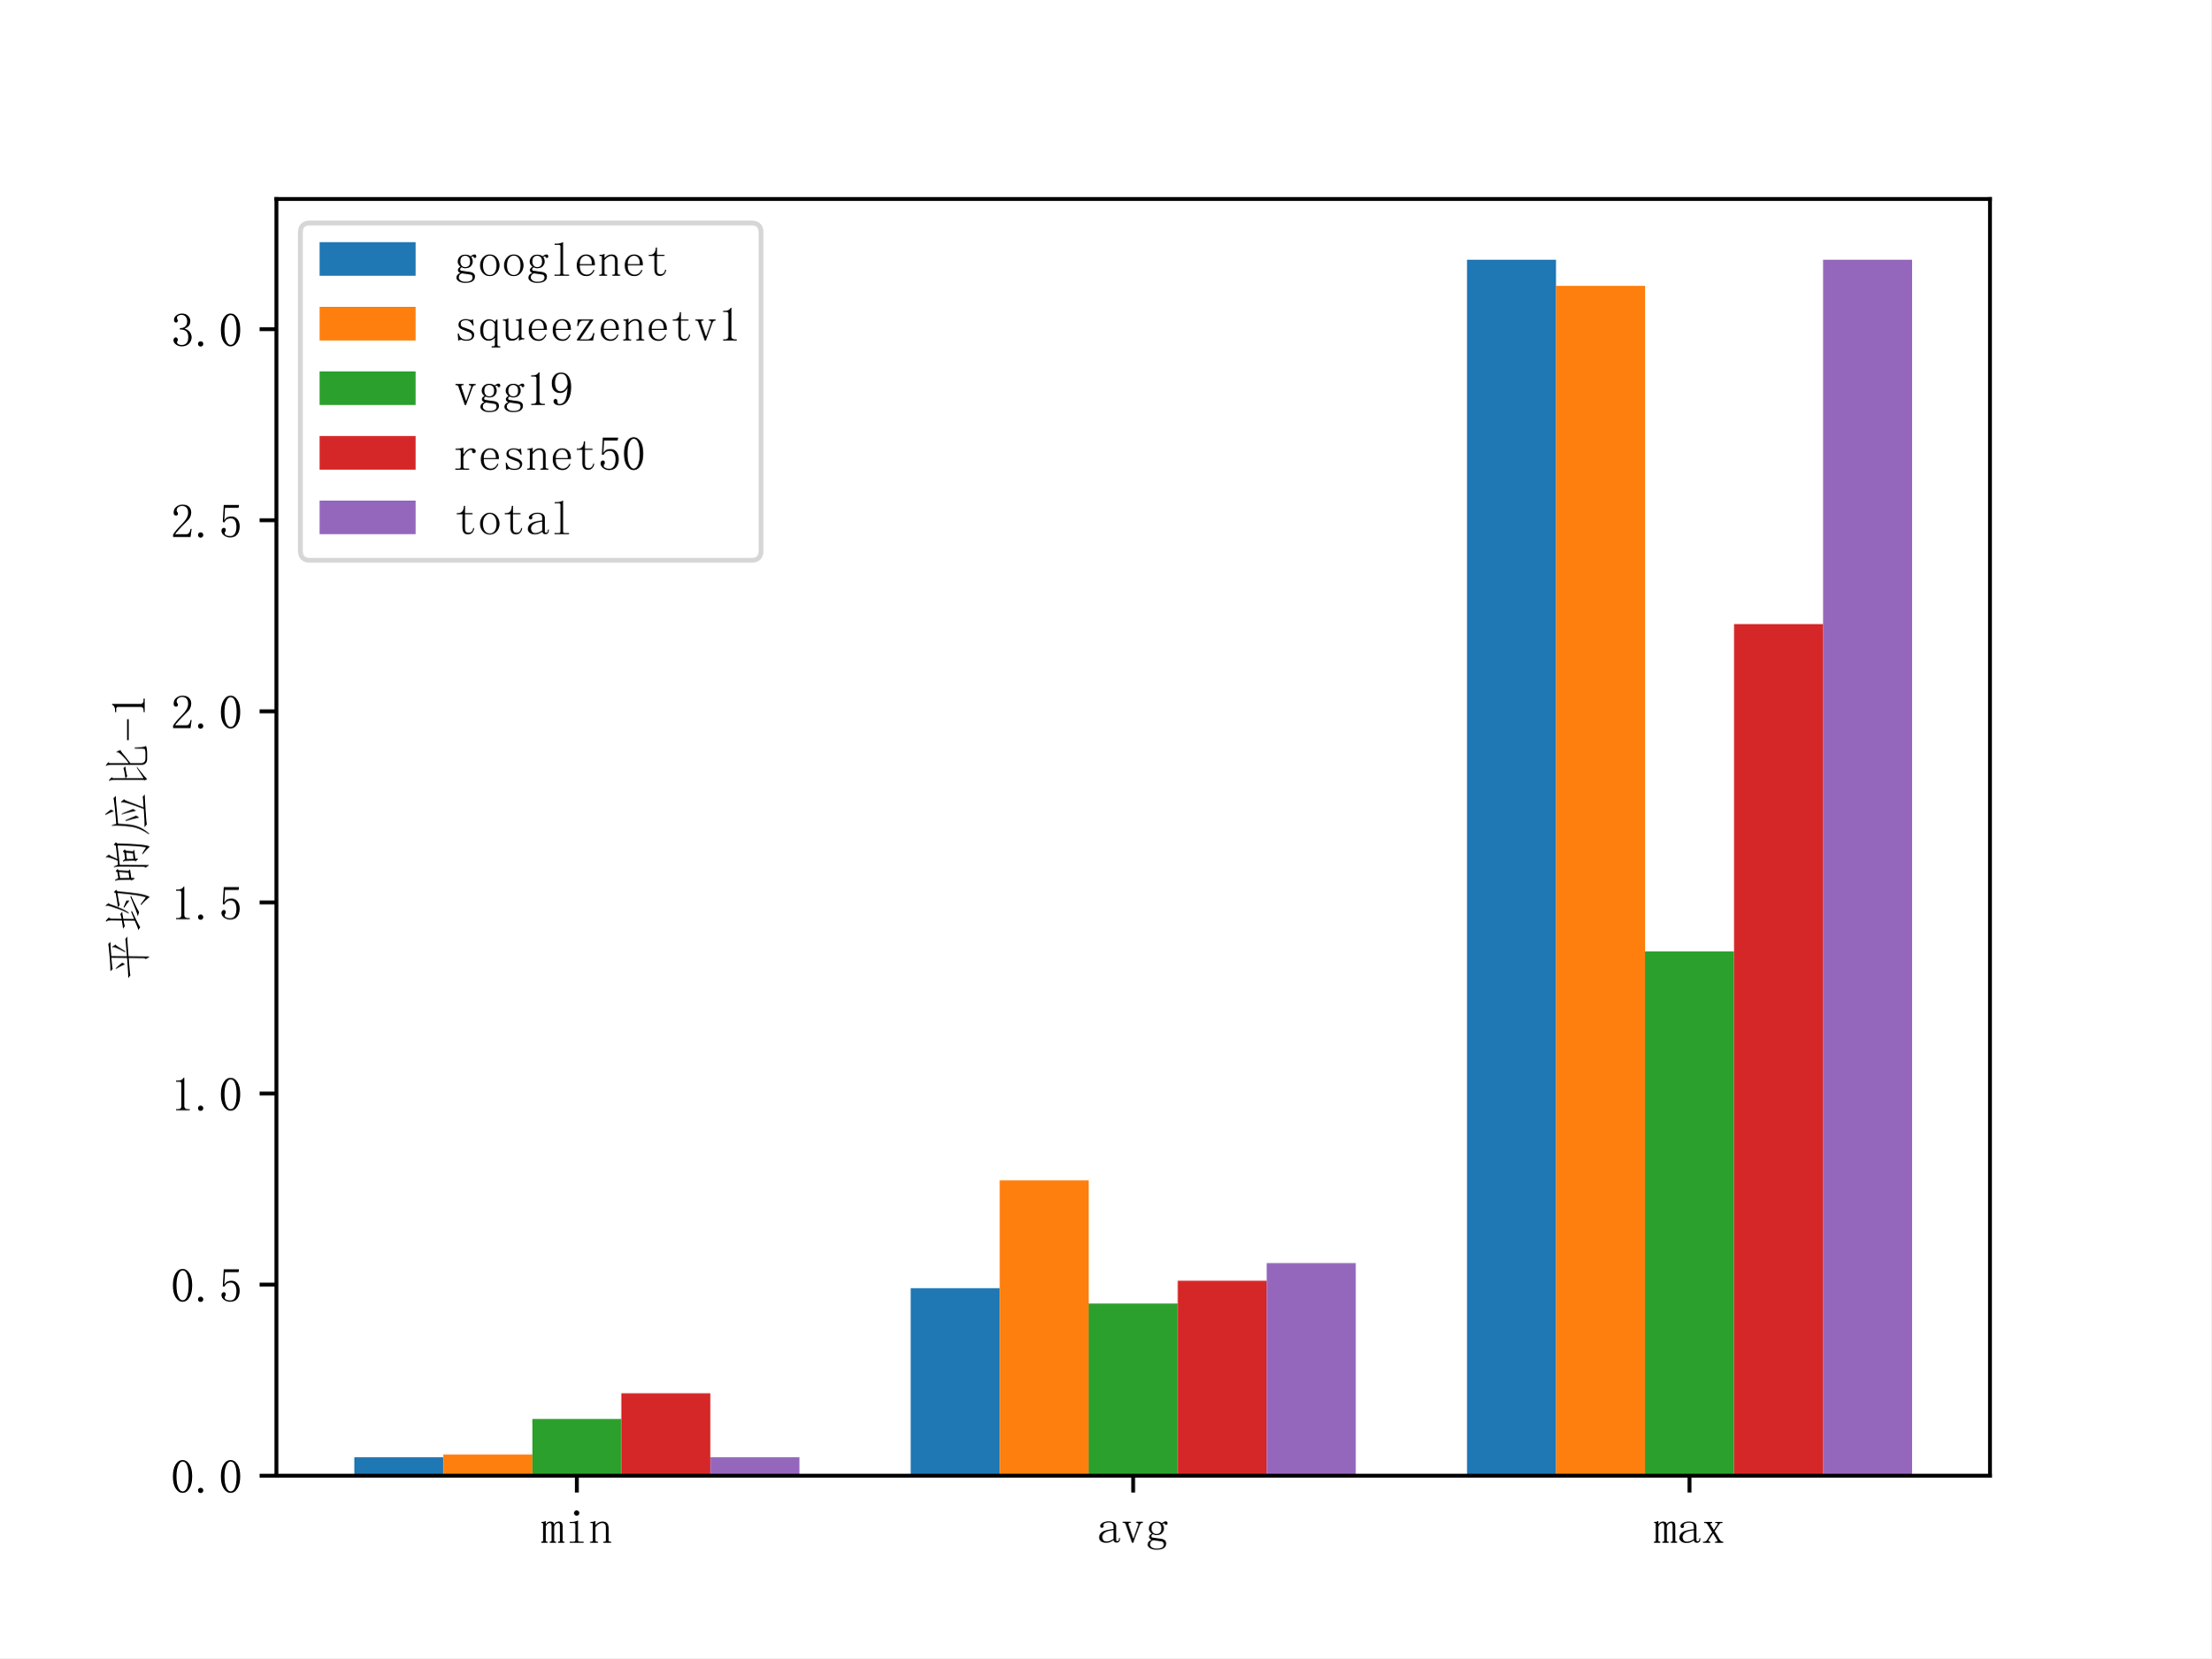
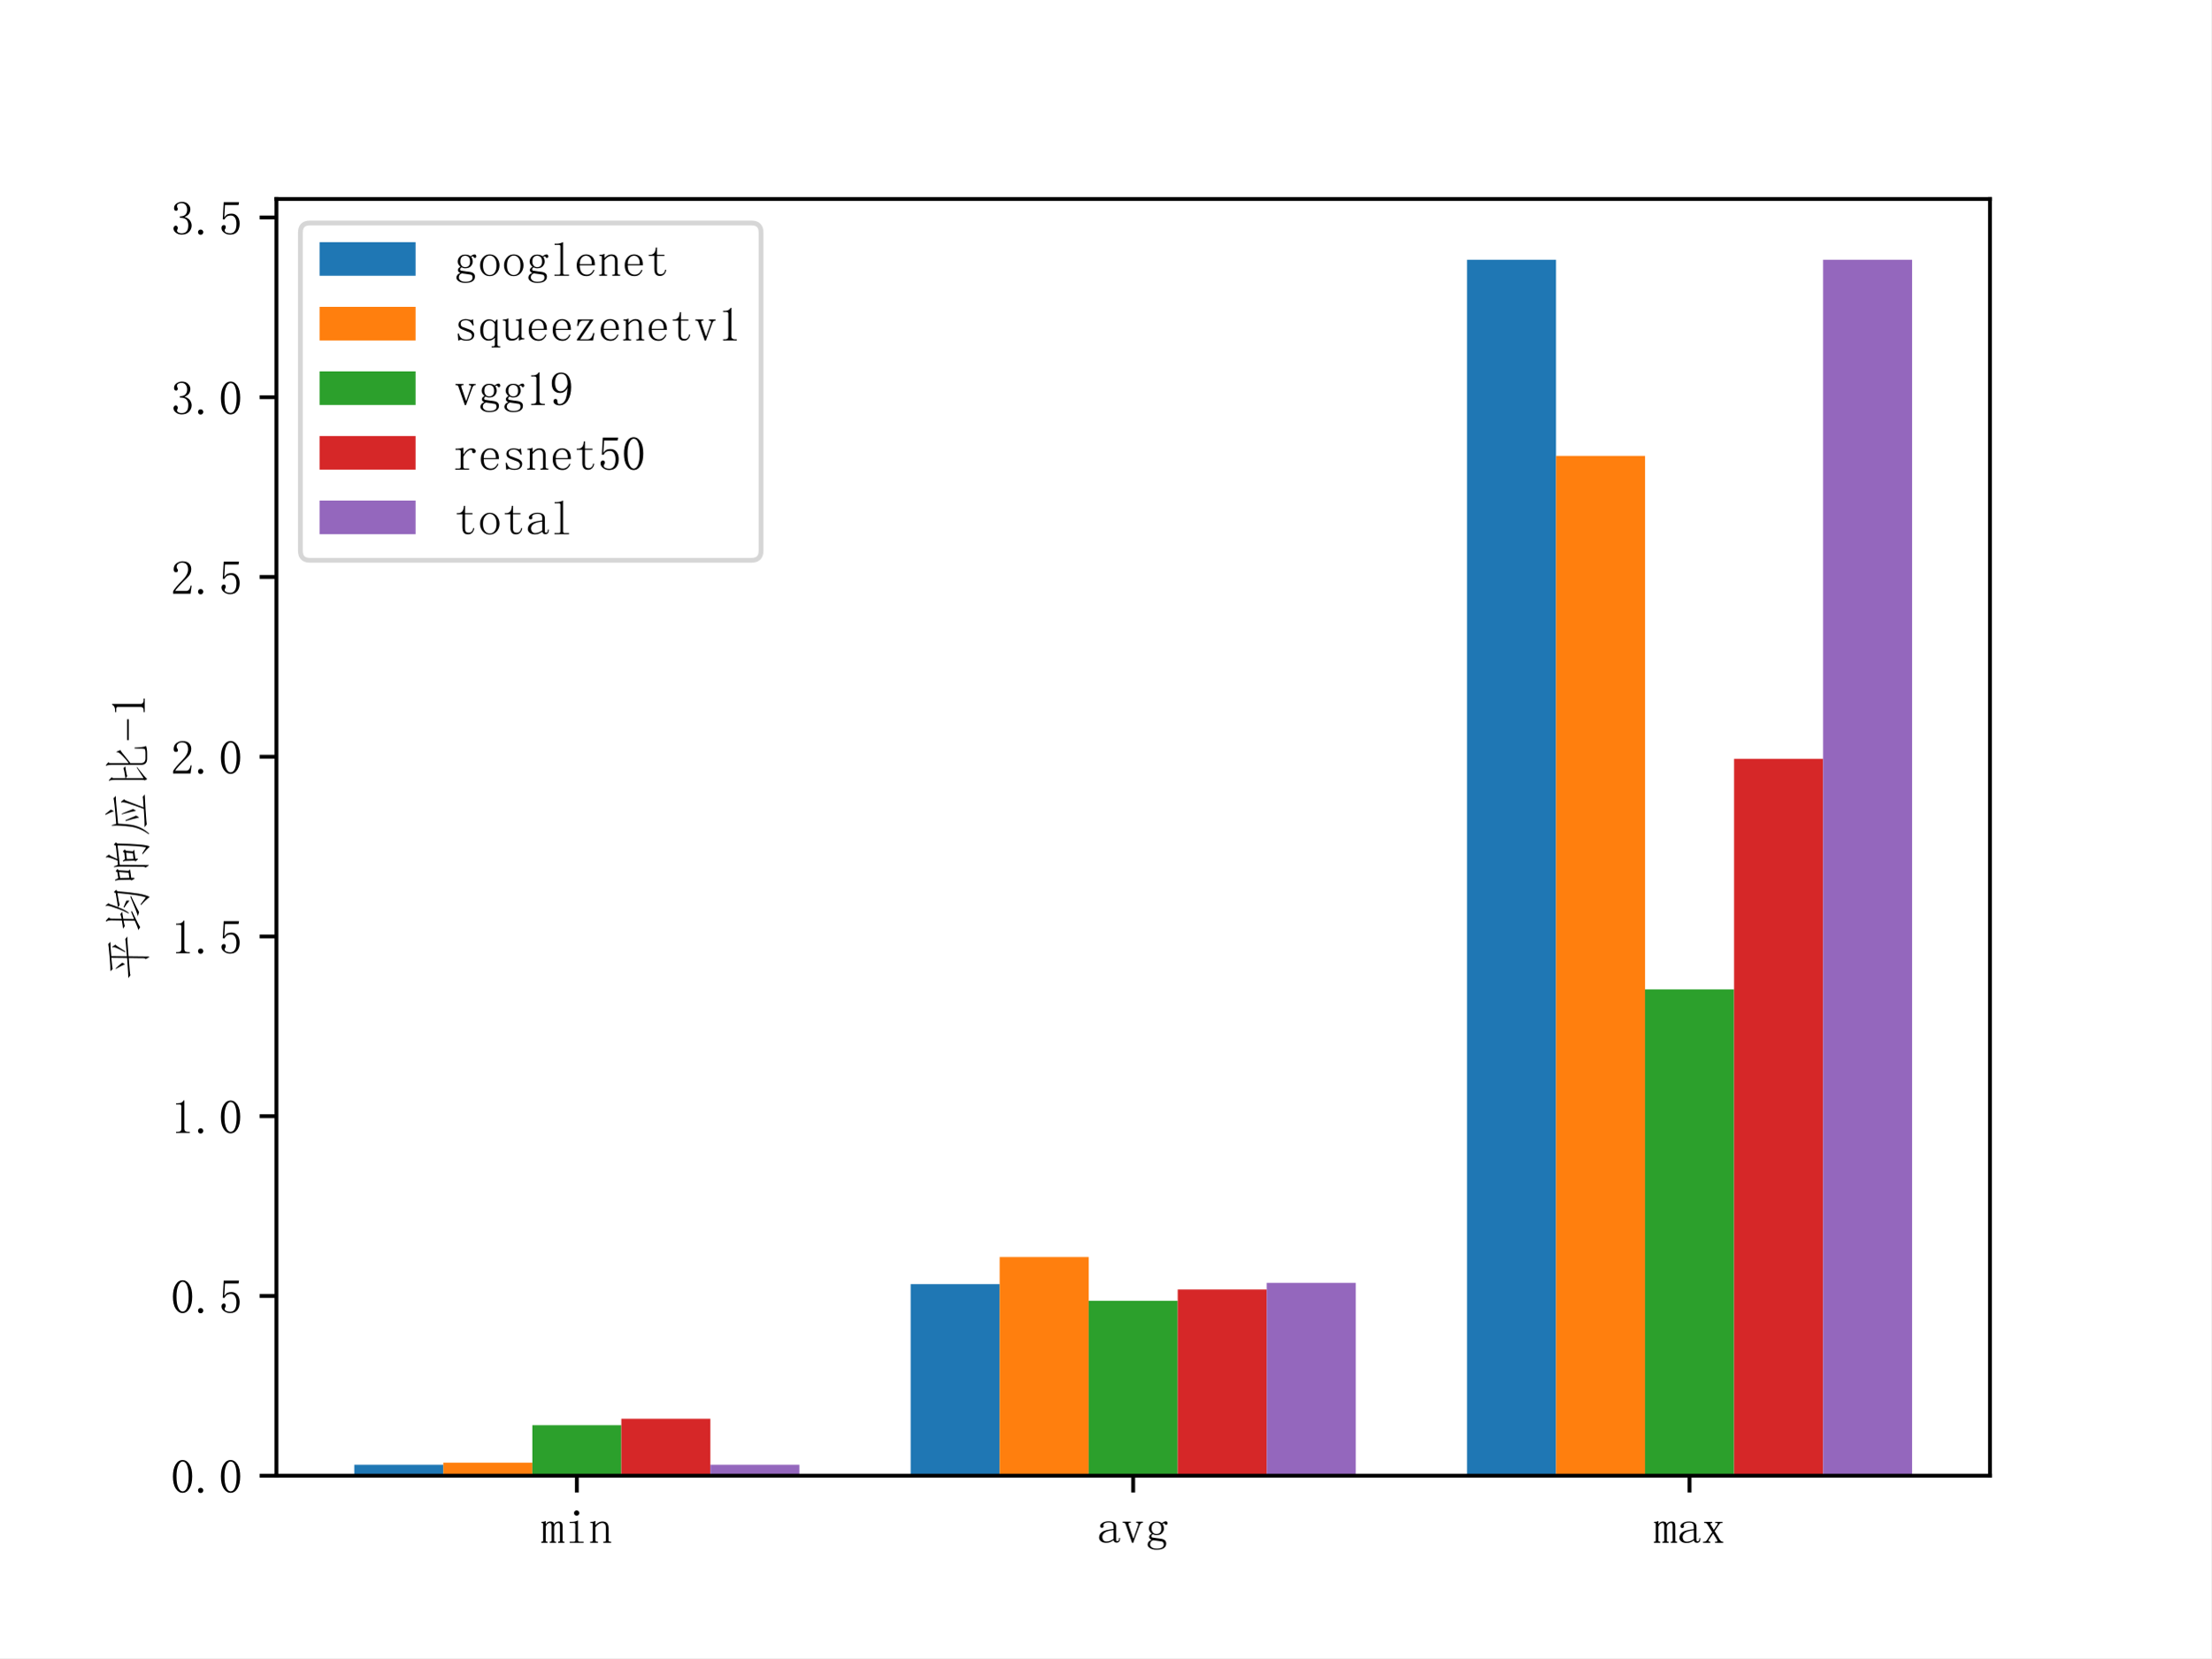
<svg xmlns="http://www.w3.org/2000/svg" xmlns:xlink="http://www.w3.org/1999/xlink" width="460.8pt" height="345.6pt" viewBox="0 0 460.8 345.6" version="1.1">
  <defs>
    <style type="text/css">*{stroke-linejoin: round; stroke-linecap: butt}</style>
  </defs>
  <g id="figure_1">
    <g id="patch_1">
      <path d="M 0 345.6  L 460.8 345.6  L 460.8 0  L 0 0  z " style="fill: #ffffff" />
    </g>
    <g id="axes_1">
      <g id="patch_2">
        <path d="M 57.6 307.584  L 414.72 307.584  L 414.72 41.472  L 57.6 41.472  z " style="fill: #ffffff" />
      </g>
      <g id="patch_3">
-         <path d="M 73.833 307.584  L 92.384 307.584  L 92.384 303.736  L 73.833 303.736  z " clip-path="url(#pfaca5372b0)" style="fill: #1f77b4" />
+         <path d="M 73.833 307.584  L 92.384 307.584  L 92.384 305.302  L 73.833 305.302  z " clip-path="url(#pe85c9eb19f)" style="fill: #1f77b4" />
      </g>
      <g id="patch_4">
-         <path d="M 189.781 307.584  L 208.332 307.584  L 208.332 268.505  L 189.781 268.505  z " clip-path="url(#pfaca5372b0)" style="fill: #1f77b4" />
+         <path d="M 189.781 307.584  L 208.332 307.584  L 208.332 267.663  L 189.781 267.663  z " clip-path="url(#pe85c9eb19f)" style="fill: #1f77b4" />
      </g>
      <g id="patch_5">
-         <path d="M 305.729 307.584  L 324.281 307.584  L 324.281 54.144  L 305.729 54.144  z " clip-path="url(#pfaca5372b0)" style="fill: #1f77b4" />
+         <path d="M 305.729 307.584  L 324.281 307.584  L 324.281 54.144  L 305.729 54.144  z " clip-path="url(#pe85c9eb19f)" style="fill: #1f77b4" />
      </g>
      <g id="patch_6">
-         <path d="M 92.384 307.584  L 110.936 307.584  L 110.936 303.158  L 92.384 303.158  z " clip-path="url(#pfaca5372b0)" style="fill: #ff7f0e" />
+         <path d="M 92.384 307.584  L 110.936 307.584  L 110.936 304.883  L 92.384 304.883  z " clip-path="url(#pe85c9eb19f)" style="fill: #ff7f0e" />
      </g>
      <g id="patch_7">
-         <path d="M 208.332 307.584  L 226.884 307.584  L 226.884 246.02  L 208.332 246.02  z " clip-path="url(#pfaca5372b0)" style="fill: #ff7f0e" />
+         <path d="M 208.332 307.584  L 226.884 307.584  L 226.884 262.006  L 208.332 262.006  z " clip-path="url(#pe85c9eb19f)" style="fill: #ff7f0e" />
      </g>
      <g id="patch_8">
-         <path d="M 324.281 307.584  L 342.832 307.584  L 342.832 59.569  L 324.281 59.569  z " clip-path="url(#pfaca5372b0)" style="fill: #ff7f0e" />
+         <path d="M 324.281 307.584  L 342.832 307.584  L 342.832 95.028  L 324.281 95.028  z " clip-path="url(#pe85c9eb19f)" style="fill: #ff7f0e" />
      </g>
      <g id="patch_9">
-         <path d="M 110.936 307.584  L 129.488 307.584  L 129.488 295.761  L 110.936 295.761  z " clip-path="url(#pfaca5372b0)" style="fill: #2ca02c" />
+         <path d="M 110.936 307.584  L 129.488 307.584  L 129.488 297.047  L 110.936 297.047  z " clip-path="url(#pe85c9eb19f)" style="fill: #2ca02c" />
      </g>
      <g id="patch_10">
-         <path d="M 226.884 307.584  L 245.436 307.584  L 245.436 271.711  L 226.884 271.711  z " clip-path="url(#pfaca5372b0)" style="fill: #2ca02c" />
+         <path d="M 226.884 307.584  L 245.436 307.584  L 245.436 271.134  L 226.884 271.134  z " clip-path="url(#pe85c9eb19f)" style="fill: #2ca02c" />
      </g>
      <g id="patch_11">
-         <path d="M 342.832 307.584  L 361.384 307.584  L 361.384 198.302  L 342.832 198.302  z " clip-path="url(#pfaca5372b0)" style="fill: #2ca02c" />
+         <path d="M 342.832 307.584  L 361.384 307.584  L 361.384 206.212  L 342.832 206.212  z " clip-path="url(#pe85c9eb19f)" style="fill: #2ca02c" />
      </g>
      <g id="patch_12">
-         <path d="M 129.488 307.584  L 148.039 307.584  L 148.039 290.402  L 129.488 290.402  z " clip-path="url(#pfaca5372b0)" style="fill: #d62728" />
+         <path d="M 129.488 307.584  L 148.039 307.584  L 148.039 295.726  L 129.488 295.726  z " clip-path="url(#pe85c9eb19f)" style="fill: #d62728" />
      </g>
      <g id="patch_13">
-         <path d="M 245.436 307.584  L 263.988 307.584  L 263.988 266.955  L 245.436 266.955  z " clip-path="url(#pfaca5372b0)" style="fill: #d62728" />
+         <path d="M 245.436 307.584  L 263.988 307.584  L 263.988 268.778  L 245.436 268.778  z " clip-path="url(#pe85c9eb19f)" style="fill: #d62728" />
      </g>
      <g id="patch_14">
-         <path d="M 361.384 307.584  L 379.936 307.584  L 379.936 130.066  L 361.384 130.066  z " clip-path="url(#pfaca5372b0)" style="fill: #d62728" />
+         <path d="M 361.384 307.584  L 379.936 307.584  L 379.936 158.176  L 361.384 158.176  z " clip-path="url(#pe85c9eb19f)" style="fill: #d62728" />
      </g>
      <g id="patch_15">
-         <path d="M 148.039 307.584  L 166.591 307.584  L 166.591 303.736  L 148.039 303.736  z " clip-path="url(#pfaca5372b0)" style="fill: #9467bd" />
+         <path d="M 148.039 307.584  L 166.591 307.584  L 166.591 305.302  L 148.039 305.302  z " clip-path="url(#pe85c9eb19f)" style="fill: #9467bd" />
      </g>
      <g id="patch_16">
-         <path d="M 263.988 307.584  L 282.539 307.584  L 282.539 263.272  L 263.988 263.272  z " clip-path="url(#pfaca5372b0)" style="fill: #9467bd" />
+         <path d="M 263.988 307.584  L 282.539 307.584  L 282.539 267.386  L 263.988 267.386  z " clip-path="url(#pe85c9eb19f)" style="fill: #9467bd" />
      </g>
      <g id="patch_17">
-         <path d="M 379.936 307.584  L 398.487 307.584  L 398.487 54.144  L 379.936 54.144  z " clip-path="url(#pfaca5372b0)" style="fill: #9467bd" />
+         <path d="M 379.936 307.584  L 398.487 307.584  L 398.487 54.144  L 379.936 54.144  z " clip-path="url(#pe85c9eb19f)" style="fill: #9467bd" />
      </g>
      <g id="matplotlib.axis_1">
        <g id="xtick_1">
          <g id="line2d_1">
            <defs>
-               <path id="m754cb60741" d="M 0 0  L 0 3.5  " style="stroke: #000000; stroke-width: 0.8" />
-             </defs>
-             <g>
-               <use xlink:href="#m754cb60741" x="120.212" y="307.584" style="stroke: #000000; stroke-width: 0.8" />
+               <path id="m2f4c1c5f43" d="M 0 0  L 0 3.5  " style="stroke: #000000; stroke-width: 0.8" />
+             </defs>
+             <g>
+               <use xlink:href="#m2f4c1c5f43" x="120.212" y="307.584" style="stroke: #000000; stroke-width: 0.8" />
            </g>
          </g>
          <g id="text_1">
            <g transform="translate(112.7119 321.5762)scale(0.1 -0.1)">
              <defs>
                <path id="FangSong-6d" d="M 150 2800  Q 275 2800 400 2825  Q 525 2850 600 2900  L 650 2900  L 650 2475  Q 775 2675 925 2762  Q 1075 2850 1250 2850  Q 1475 2850 1600 2762  Q 1725 2675 1750 2475  Q 1875 2675 2037 2762  Q 2200 2850 2375 2850  Q 2675 2850 2787 2675  Q 2900 2500 2900 2225  L 2900 325  Q 2900 225 2950 187  Q 3000 150 3100 150  L 3150 150  L 3150 0  L 2300 0  L 2300 150  L 2350 150  Q 2450 150 2500 187  Q 2550 225 2550 325  L 2550 2200  Q 2550 2475 2487 2562  Q 2425 2650 2300 2650  Q 2125 2650 1987 2525  Q 1850 2400 1775 2175  L 1775 325  Q 1775 225 1825 187  Q 1875 150 1975 150  L 2025 150  L 2025 0  L 1175 0  L 1175 150  L 1225 150  Q 1325 150 1375 187  Q 1425 225 1425 325  L 1425 2200  Q 1425 2425 1375 2537  Q 1325 2650 1175 2650  Q 1000 2650 862 2525  Q 725 2400 650 2150  L 650 325  Q 650 225 700 187  Q 750 150 850 150  L 900 150  L 900 0  L 50 0  L 50 150  L 100 150  Q 200 150 250 187  Q 300 225 300 325  L 300 2500  Q 300 2575 275 2612  Q 250 2650 175 2650  L 75 2650  L 75 2800  L 150 2800  z " transform="scale(0.015625)" />
                <path id="FangSong-69" d="M 1400 2425  Q 1400 2525 1350 2587  Q 1300 2650 1175 2650  L 650 2650  L 650 2800  L 900 2800  Q 1125 2800 1325 2837  Q 1525 2875 1700 2975  L 1750 2975  L 1750 350  Q 1750 250 1812 200  Q 1875 150 1975 150  L 2500 150  L 2500 0  L 650 0  L 650 150  L 1175 150  Q 1300 150 1350 200  Q 1400 250 1400 350  L 1400 2425  z M 1925 3975  Q 1925 3825 1825 3725  Q 1725 3625 1575 3625  Q 1425 3625 1325 3725  Q 1225 3825 1225 3975  Q 1225 4125 1325 4225  Q 1425 4325 1575 4325  Q 1725 4325 1825 4225  Q 1925 4125 1925 3975  z " transform="scale(0.015625)" />
                <path id="FangSong-6e" d="M 175 0  L 175 150  L 300 150  Q 425 150 475 200  Q 525 250 525 350  L 525 2500  Q 525 2575 500 2612  Q 475 2650 400 2650  L 200 2650  L 200 2800  L 375 2800  Q 500 2800 612 2825  Q 725 2850 825 2925  L 875 2925  L 875 2350  Q 1100 2600 1325 2725  Q 1550 2850 1800 2850  Q 2225 2850 2425 2625  Q 2625 2400 2625 1950  L 2625 350  Q 2625 250 2687 200  Q 2750 150 2850 150  L 2975 150  L 2975 0  L 1925 0  L 1925 150  L 2050 150  Q 2175 150 2225 200  Q 2275 250 2275 350  L 2275 2025  Q 2275 2325 2150 2487  Q 2025 2650 1775 2650  Q 1550 2650 1312 2500  Q 1075 2350 875 2075  L 875 350  Q 875 250 937 200  Q 1000 150 1100 150  L 1225 150  L 1225 0  L 175 0  z " transform="scale(0.015625)" />
              </defs>
              <use xlink:href="#FangSong-6d" />
              <use xlink:href="#FangSong-69" x="50" />
              <use xlink:href="#FangSong-6e" x="100" />
            </g>
          </g>
        </g>
        <g id="xtick_2">
          <g id="line2d_2">
            <g>
-               <use xlink:href="#m754cb60741" x="236.16" y="307.584" style="stroke: #000000; stroke-width: 0.8" />
+               <use xlink:href="#m2f4c1c5f43" x="236.16" y="307.584" style="stroke: #000000; stroke-width: 0.8" />
            </g>
          </g>
          <g id="text_2">
            <g transform="translate(228.66 321.5371)scale(0.1 -0.1)">
              <defs>
                <path id="FangSong-61" d="M 1200 -25  Q 750 -25 500 187  Q 250 400 250 675  Q 250 1125 637 1412  Q 1025 1700 2175 1825  L 2175 2125  Q 2175 2375 2062 2537  Q 1950 2700 1550 2700  Q 1125 2700 950 2562  Q 775 2425 825 2275  Q 875 2175 825 2075  Q 775 1975 625 1975  Q 525 1975 462 2037  Q 400 2100 400 2225  Q 400 2450 725 2650  Q 1050 2850 1525 2850  Q 2025 2850 2275 2662  Q 2525 2475 2525 2125  L 2525 475  Q 2525 275 2562 237  Q 2600 200 2700 200  Q 2825 200 2875 312  Q 2925 425 2925 625  L 3050 625  Q 3050 275 2925 137  Q 2800 0 2600 0  Q 2425 0 2325 75  Q 2225 150 2175 325  Q 1925 150 1712 62  Q 1500 -25 1200 -25  z M 675 750  Q 675 525 812 337  Q 950 150 1250 150  Q 1475 150 1700 237  Q 1925 325 2175 500  L 2175 1675  Q 1325 1575 1000 1337  Q 675 1100 675 750  z " transform="scale(0.015625)" />
                <path id="FangSong-76" d="M 1600 -25  L 1450 -25  L 600 2425  Q 575 2525 500 2587  Q 425 2650 325 2650  L 200 2650  L 200 2800  L 1275 2800  L 1275 2650  L 1175 2650  Q 1025 2650 987 2575  Q 950 2500 1000 2325  L 1600 575  L 1650 575  L 2250 2300  Q 2325 2475 2262 2562  Q 2200 2650 2050 2650  L 2000 2650  L 2000 2800  L 2900 2800  L 2900 2650  L 2850 2650  Q 2700 2650 2612 2562  Q 2525 2475 2450 2300  L 1600 -25  z " transform="scale(0.015625)" />
                <path id="FangSong-67" d="M 850 1875  Q 850 1575 1025 1362  Q 1200 1150 1500 1150  Q 1825 1150 1987 1337  Q 2150 1525 2150 1875  Q 2150 2300 1962 2487  Q 1775 2675 1500 2675  Q 1225 2675 1037 2487  Q 850 2300 850 1875  z M 2075 525  Q 2450 475 2625 312  Q 2800 150 2800 -125  Q 2800 -500 2487 -725  Q 2175 -950 1500 -950  Q 975 -950 650 -737  Q 325 -525 325 -250  Q 325 -75 450 100  Q 575 275 850 375  Q 700 450 612 537  Q 525 625 525 750  Q 525 900 625 1012  Q 725 1125 875 1200  Q 725 1325 612 1500  Q 500 1675 500 1875  Q 500 2250 762 2537  Q 1025 2825 1500 2825  Q 1700 2825 1887 2775  Q 2075 2725 2200 2600  Q 2375 2725 2512 2787  Q 2650 2850 2750 2850  Q 2875 2850 2925 2762  Q 2975 2675 2975 2600  Q 2975 2500 2937 2437  Q 2900 2375 2800 2375  Q 2725 2375 2675 2412  Q 2625 2450 2600 2525  Q 2575 2600 2487 2587  Q 2400 2575 2300 2500  Q 2400 2400 2450 2225  Q 2500 2050 2500 1875  Q 2500 1575 2262 1287  Q 2025 1000 1500 1000  Q 1350 1000 1225 1037  Q 1100 1075 1025 1125  Q 925 1075 875 1000  Q 825 925 825 875  Q 825 775 875 725  Q 925 675 1025 675  Q 1350 625 1612 587  Q 1875 550 2075 525  z M 1050 325  Q 825 225 737 87  Q 650 -50 650 -250  Q 650 -450 875 -625  Q 1100 -800 1550 -800  Q 1975 -800 2225 -662  Q 2475 -525 2475 -250  Q 2475 -75 2412 25  Q 2350 125 2225 150  Q 1975 200 1675 237  Q 1375 275 1050 325  z " transform="scale(0.015625)" />
              </defs>
              <use xlink:href="#FangSong-61" />
              <use xlink:href="#FangSong-76" x="50" />
              <use xlink:href="#FangSong-67" x="100" />
            </g>
          </g>
        </g>
        <g id="xtick_3">
          <g id="line2d_3">
            <g>
-               <use xlink:href="#m754cb60741" x="352.108" y="307.584" style="stroke: #000000; stroke-width: 0.8" />
+               <use xlink:href="#m2f4c1c5f43" x="352.108" y="307.584" style="stroke: #000000; stroke-width: 0.8" />
            </g>
          </g>
          <g id="text_3">
            <g transform="translate(344.6081 321.5762)scale(0.1 -0.1)">
              <defs>
                <path id="FangSong-78" d="M 1650 1725  L 2100 2400  Q 2175 2500 2162 2575  Q 2150 2650 1975 2650  L 1825 2650  L 1825 2800  L 2800 2800  L 2800 2650  L 2675 2650  Q 2625 2650 2550 2637  Q 2475 2625 2425 2550  L 1750 1550  L 2450 400  Q 2525 275 2637 212  Q 2750 150 2800 150  L 2900 150  L 2900 0  L 1800 0  L 1800 150  L 1950 150  Q 2100 150 2112 225  Q 2125 300 2075 400  L 1550 1250  L 950 375  Q 925 250 962 200  Q 1000 150 1100 150  L 1175 150  L 1175 0  L 200 0  L 200 150  L 350 150  Q 450 150 575 225  Q 700 300 775 450  L 1425 1425  L 775 2475  Q 750 2525 675 2587  Q 600 2650 475 2650  L 350 2650  L 350 2800  L 1425 2800  L 1425 2650  L 1350 2650  Q 1225 2650 1200 2575  Q 1175 2500 1225 2400  L 1650 1725  z " transform="scale(0.015625)" />
              </defs>
              <use xlink:href="#FangSong-6d" />
              <use xlink:href="#FangSong-61" x="50" />
              <use xlink:href="#FangSong-78" x="100" />
            </g>
          </g>
        </g>
      </g>
      <g id="matplotlib.axis_2">
        <g id="ytick_1">
          <g id="line2d_4">
            <defs>
-               <path id="m8f97f5d66f" d="M 0 0  L -3.5 0  " style="stroke: #000000; stroke-width: 0.8" />
-             </defs>
-             <g>
-               <use xlink:href="#m8f97f5d66f" x="57.6" y="307.584" style="stroke: #000000; stroke-width: 0.8" />
+               <path id="m9fa151351e" d="M 0 0  L -3.5 0  " style="stroke: #000000; stroke-width: 0.8" />
+             </defs>
+             <g>
+               <use xlink:href="#m9fa151351e" x="57.6" y="307.584" style="stroke: #000000; stroke-width: 0.8" />
            </g>
          </g>
          <g id="text_4">
            <g transform="translate(35.6 311.0801)scale(0.1 -0.1)">
              <defs>
                <path id="FangSong-30" d="M 1575 4125  Q 1225 4125 987 3587  Q 750 3050 750 2150  Q 750 1200 987 675  Q 1225 150 1575 150  Q 1950 150 2162 675  Q 2375 1200 2375 2150  Q 2375 3050 2175 3587  Q 1975 4125 1575 4125  z M 1575 -50  Q 1025 -50 650 525  Q 275 1100 275 2150  Q 275 3125 637 3725  Q 1000 4325 1575 4325  Q 2125 4325 2487 3750  Q 2850 3175 2850 2150  Q 2850 1125 2487 537  Q 2125 -50 1575 -50  z " transform="scale(0.015625)" />
                <path id="FangSong-2e" d="M 1125 275  Q 1125 125 1025 25  Q 925 -75 775 -75  Q 625 -75 525 25  Q 425 125 425 275  Q 425 425 525 525  Q 625 625 775 625  Q 925 625 1025 525  Q 1125 425 1125 275  z " transform="scale(0.015625)" />
              </defs>
              <use xlink:href="#FangSong-30" />
              <use xlink:href="#FangSong-2e" x="50" />
              <use xlink:href="#FangSong-30" x="100" />
            </g>
          </g>
        </g>
        <g id="ytick_2">
          <g id="line2d_5">
            <g>
-               <use xlink:href="#m8f97f5d66f" x="57.6" y="267.755" style="stroke: #000000; stroke-width: 0.8" />
+               <use xlink:href="#m9fa151351e" x="57.6" y="270.118" style="stroke: #000000; stroke-width: 0.8" />
            </g>
          </g>
          <g id="text_5">
-             <g transform="translate(35.6 271.2508)scale(0.1 -0.1)">
+             <g transform="translate(35.6 273.6143)scale(0.1 -0.1)">
              <defs>
                <path id="FangSong-35" d="M 1700 2750  Q 2175 2750 2475 2387  Q 2775 2025 2775 1425  Q 2775 750 2462 350  Q 2150 -50 1500 -50  Q 1050 -50 700 212  Q 350 475 350 850  Q 350 1000 437 1112  Q 525 1225 675 1225  Q 825 1225 875 1125  Q 925 1025 925 950  Q 925 800 850 712  Q 775 625 775 525  Q 775 325 1012 225  Q 1250 125 1525 125  Q 1925 125 2137 450  Q 2350 775 2350 1375  Q 2350 1875 2162 2187  Q 1975 2500 1600 2500  Q 1325 2500 1125 2400  Q 925 2300 750 1975  L 525 2000  L 650 4275  L 2700 4275  L 2625 3900  L 825 3900  L 725 2250  Q 975 2600 1212 2675  Q 1450 2750 1700 2750  z " transform="scale(0.015625)" />
              </defs>
              <use xlink:href="#FangSong-30" />
              <use xlink:href="#FangSong-2e" x="50" />
              <use xlink:href="#FangSong-35" x="100" />
            </g>
          </g>
        </g>
        <g id="ytick_3">
          <g id="line2d_6">
            <g>
-               <use xlink:href="#m8f97f5d66f" x="57.6" y="227.925" style="stroke: #000000; stroke-width: 0.8" />
+               <use xlink:href="#m9fa151351e" x="57.6" y="232.652" style="stroke: #000000; stroke-width: 0.8" />
            </g>
          </g>
          <g id="text_6">
-             <g transform="translate(35.6 231.4215)scale(0.1 -0.1)">
+             <g transform="translate(35.6 236.1484)scale(0.1 -0.1)">
              <defs>
                <path id="FangSong-31" d="M 1800 4350  L 1800 550  Q 1800 350 1925 250  Q 2050 150 2275 150  L 2525 150  L 2525 0  L 700 0  L 700 150  L 925 150  Q 1175 150 1287 250  Q 1400 350 1400 550  L 1400 3575  Q 1400 3675 1337 3737  Q 1275 3800 1150 3800  L 700 3800  L 700 3950  L 925 3950  Q 1225 3950 1412 4050  Q 1600 4150 1700 4350  L 1800 4350  z " transform="scale(0.015625)" />
              </defs>
              <use xlink:href="#FangSong-31" />
              <use xlink:href="#FangSong-2e" x="50" />
              <use xlink:href="#FangSong-30" x="100" />
            </g>
          </g>
        </g>
        <g id="ytick_4">
          <g id="line2d_7">
            <g>
-               <use xlink:href="#m8f97f5d66f" x="57.6" y="188.096" style="stroke: #000000; stroke-width: 0.8" />
+               <use xlink:href="#m9fa151351e" x="57.6" y="195.187" style="stroke: #000000; stroke-width: 0.8" />
            </g>
          </g>
          <g id="text_7">
-             <g transform="translate(35.6 191.5922)scale(0.1 -0.1)">
+             <g transform="translate(35.6 198.6826)scale(0.1 -0.1)">
              <use xlink:href="#FangSong-31" />
              <use xlink:href="#FangSong-2e" x="50" />
              <use xlink:href="#FangSong-35" x="100" />
            </g>
          </g>
        </g>
        <g id="ytick_5">
          <g id="line2d_8">
            <g>
-               <use xlink:href="#m8f97f5d66f" x="57.6" y="148.267" style="stroke: #000000; stroke-width: 0.8" />
+               <use xlink:href="#m9fa151351e" x="57.6" y="157.721" style="stroke: #000000; stroke-width: 0.8" />
            </g>
          </g>
          <g id="text_8">
-             <g transform="translate(35.6 151.7629)scale(0.1 -0.1)">
+             <g transform="translate(35.6 161.2168)scale(0.1 -0.1)">
              <defs>
                <path id="FangSong-32" d="M 2300 3225  Q 2300 3675 2100 3912  Q 1900 4150 1500 4150  Q 1200 4150 987 3987  Q 775 3825 775 3575  Q 775 3425 862 3325  Q 950 3225 950 3125  Q 950 3000 887 2937  Q 825 2875 700 2875  Q 550 2875 462 2962  Q 375 3050 375 3250  Q 375 3775 750 4050  Q 1125 4325 1550 4325  Q 2150 4325 2437 4025  Q 2725 3725 2725 3275  Q 2725 2975 2587 2675  Q 2450 2375 2150 2100  Q 1425 1400 1037 962  Q 650 525 575 375  L 2050 375  Q 2275 375 2425 550  Q 2575 725 2625 1075  L 2775 1075  L 2625 0  L 300 0  L 300 325  Q 425 550 712 900  Q 1000 1250 1475 1725  Q 1900 2150 2100 2525  Q 2300 2900 2300 3225  z " transform="scale(0.015625)" />
              </defs>
              <use xlink:href="#FangSong-32" />
              <use xlink:href="#FangSong-2e" x="50" />
              <use xlink:href="#FangSong-30" x="100" />
            </g>
          </g>
        </g>
        <g id="ytick_6">
          <g id="line2d_9">
            <g>
-               <use xlink:href="#m8f97f5d66f" x="57.6" y="108.437" style="stroke: #000000; stroke-width: 0.8" />
+               <use xlink:href="#m9fa151351e" x="57.6" y="120.255" style="stroke: #000000; stroke-width: 0.8" />
            </g>
          </g>
          <g id="text_9">
-             <g transform="translate(35.6 111.9336)scale(0.1 -0.1)">
+             <g transform="translate(35.6 123.7509)scale(0.1 -0.1)">
              <use xlink:href="#FangSong-32" />
              <use xlink:href="#FangSong-2e" x="50" />
              <use xlink:href="#FangSong-35" x="100" />
            </g>
          </g>
        </g>
        <g id="ytick_7">
          <g id="line2d_10">
            <g>
-               <use xlink:href="#m8f97f5d66f" x="57.6" y="68.608" style="stroke: #000000; stroke-width: 0.8" />
+               <use xlink:href="#m9fa151351e" x="57.6" y="82.789" style="stroke: #000000; stroke-width: 0.8" />
            </g>
          </g>
          <g id="text_10">
-             <g transform="translate(35.6 72.10428)scale(0.1 -0.1)">
+             <g transform="translate(35.6 86.28511)scale(0.1 -0.1)">
              <defs>
                <path id="FangSong-33" d="M 2775 1150  Q 2775 675 2425 312  Q 2075 -50 1450 -50  Q 1000 -50 675 200  Q 350 450 350 775  Q 350 925 450 1037  Q 550 1150 650 1150  Q 800 1150 862 1037  Q 925 925 925 850  Q 925 725 875 637  Q 825 550 825 475  Q 825 325 1012 225  Q 1200 125 1425 125  Q 1875 125 2100 387  Q 2325 650 2325 1200  Q 2325 1650 2087 1925  Q 1850 2200 1200 2200  L 1200 2375  Q 1700 2375 1937 2612  Q 2175 2850 2175 3275  Q 2175 3625 1987 3887  Q 1800 4150 1400 4150  Q 1225 4150 1025 4062  Q 825 3975 825 3775  Q 825 3575 875 3525  Q 925 3475 925 3400  Q 925 3275 875 3200  Q 825 3125 700 3125  Q 600 3125 512 3200  Q 425 3275 425 3475  Q 425 3850 750 4087  Q 1075 4325 1500 4325  Q 2000 4325 2300 4012  Q 2600 3700 2600 3350  Q 2600 2975 2412 2712  Q 2225 2450 1825 2325  Q 2375 2125 2575 1800  Q 2775 1475 2775 1150  z " transform="scale(0.015625)" />
              </defs>
              <use xlink:href="#FangSong-33" />
              <use xlink:href="#FangSong-2e" x="50" />
              <use xlink:href="#FangSong-30" x="100" />
            </g>
          </g>
        </g>
-         <g id="text_11">
+         <g id="ytick_8">
+           <g id="line2d_11">
+             <g>
+               <use xlink:href="#m9fa151351e" x="57.6" y="45.323" style="stroke: #000000; stroke-width: 0.8" />
+             </g>
+           </g>
+           <g id="text_11">
+             <g transform="translate(35.6 48.81928)scale(0.1 -0.1)">
+               <use xlink:href="#FangSong-33" />
+               <use xlink:href="#FangSong-2e" x="50" />
+               <use xlink:href="#FangSong-35" x="100" />
+             </g>
+           </g>
+         </g>
+         <g id="text_12">
          <g transform="translate(30.15469 204.528)rotate(-90)scale(0.1 -0.1)">
            <defs>
              <path id="FangSong-5e73" d="M 3125 4450  Q 1775 4325 1625 4275  L 1350 4575  Q 1825 4550 3375 4687  Q 4925 4825 4950 4875  L 5250 4575  Q 4650 4575 3350 4450  L 3325 2375  Q 5600 2550 5625 2600  L 5975 2300  Q 5550 2350 3325 2150  L 3300 -100  Q 3325 -675 3225 -625  L 2950 -125  Q 3100 -100 3075 400  L 3100 2125  Q 850 1975 800 1900  L 425 2200  Q 825 2175 3100 2350  L 3125 4450  z M 4900 3900  Q 4850 3950 4587 3525  Q 4325 3100 3975 2575  L 3875 2625  Q 4200 3225 4412 3687  Q 4625 4150 4500 4300  L 4575 4350  L 4900 3900  z M 2475 3000  Q 2425 2875 2275 2625  Q 1975 3275 1650 3850  L 1700 3900  Q 2100 3475 2475 3000  z " transform="scale(0.015625)" />
              <path id="FangSong-5747" d="M 4800 -150  Q 4950 300 5075 1075  Q 5200 1850 5375 3650  Q 3950 3425 3800 3325  L 3475 3550  Q 3225 2800 2725 2100  L 2650 2175  Q 3025 2875 3200 3375  Q 3375 3875 3562 4437  Q 3750 5000 3625 5175  L 3700 5225  L 4025 4800  Q 3950 4850 3850 4550  Q 3750 4225 3700 4100  Q 3650 3975 3500 3575  Q 3950 3625 5375 3875  L 5475 4125  L 5800 3825  L 5600 3625  Q 5450 1750 5287 812  Q 5125 -125 4850 -675  Q 4500 -175 3775 475  L 3825 575  L 4800 -150  z M 1925 3075  Q 2475 3200 2550 3250  L 2875 3000  Q 2525 2975 1925 2850  L 1900 1425  L 2900 1825  L 2950 1700  Q 925 725 825 600  L 425 850  Q 725 900 1675 1325  L 1700 2825  Q 1050 2700 950 2650  L 625 2900  Q 875 2900 1700 3050  L 1725 4300  Q 1750 4875 1575 5125  L 1650 5200  L 2125 4775  Q 1925 4700 1950 4225  L 1925 3075  z M 2275 925  Q 2650 975 4900 1925  L 4975 1825  Q 2950 850 2825 750  L 2275 925  z M 3475 2825  Q 4075 2575 4350 2450  Q 4375 2200 4350 2025  Q 4000 2350 3425 2725  L 3475 2825  z " transform="scale(0.015625)" />
              <path id="FangSong-54cd" d="M 2700 -200  Q 2725 -650 2625 -525  L 2375 -125  Q 2500 50 2475 350  L 2500 3200  Q 2500 3625 2425 4100  L 2500 4125  L 2725 3575  L 3300 3625  Q 3550 4225 3675 4637  Q 3800 5050 3700 5150  L 3775 5200  L 4125 4750  Q 4050 4800 3900 4512  Q 3750 4225 3500 3650  L 5275 3850  L 5425 4125  L 5725 3850  L 5575 3650  Q 5500 -175 5175 -675  Q 4800 -275 4175 250  L 4225 350  L 5050 -175  Q 5275 525 5325 3625  L 2725 3325  L 2700 -200  z M 725 3250  Q 725 3575 625 3925  L 725 3975  L 950 3525  L 1750 3650  L 1875 3875  L 2175 3650  L 2000 3450  L 1925 2175  L 2125 1950  L 1000 1800  Q 1025 1275 900 1350  L 650 1750  Q 775 1850 750 2150  L 725 3250  z M 3550 1250  Q 3575 950 3500 875  L 3225 1200  Q 3300 1350 3300 1525  L 3275 2325  Q 3275 2700 3200 2875  L 3275 2925  L 3500 2625  L 4350 2725  L 4500 2925  L 4775 2675  L 4600 2475  L 4525 1575  L 4750 1400  L 3550 1250  z M 975 3275  L 1000 2050  L 1675 2150  L 1775 3425  L 975 3275  z M 4350 2475  L 3500 2375  L 3525 1500  L 4275 1575  L 4350 2475  z " transform="scale(0.015625)" />
              <path id="FangSong-5e94" d="M 1625 4400  L 1800 3800  Q 5075 4050 5200 4175  L 5525 3850  Q 5200 3900 1825 3550  Q 1775 2450 1675 1825  Q 1575 1200 1312 612  Q 1050 25 500 -600  L 425 -525  Q 850 50 1100 675  Q 1350 1300 1425 1862  Q 1500 2425 1550 3150  Q 1600 3875 1550 4375  L 1625 4400  z M 4725 3175  L 5100 2725  Q 5000 2800 4750 2112  Q 4500 1425 4000 150  Q 5425 225 5400 275  L 5725 0  Q 5425 0 3687 -112  Q 1950 -225 1725 -275  L 1350 25  Q 2150 0 3800 125  Q 4300 1500 4525 2200  Q 4750 2900 4650 3125  L 4725 3175  z M 2900 1150  Q 2800 975 2650 725  Q 2450 1625 2175 2550  L 2275 2575  Q 2600 1850 2900 1150  z M 3775 1550  Q 3675 1350 3525 1150  Q 3475 1600 3075 3050  L 3150 3075  Q 3475 2300 3775 1550  z M 3500 4100  Q 3275 4675 3000 5225  L 3075 5275  Q 3375 4900 3700 4525  Q 3600 4325 3500 4100  z " transform="scale(0.015625)" />
              <path id="FangSong-6bd4" d="M 3500 2125  Q 3925 2425 4487 2975  Q 5050 3525 4950 3750  L 5025 3775  L 5250 3225  Q 5175 3250 4875 3000  Q 4575 2750 4287 2525  Q 4000 2300 3500 1900  L 3500 575  Q 3475 -100 4150 -100  L 4800 -100  Q 5275 -100 5375 12  Q 5475 125 5450 1350  L 5575 1350  Q 5600 825 5637 412  Q 5675 0 5800 -175  Q 5375 -325 4800 -325  L 4150 -325  Q 3225 -350 3275 550  L 3275 4300  Q 3275 4875 3150 5150  L 3200 5200  L 3625 4850  Q 3475 4825 3500 4250  L 3500 2125  z M 1500 2575  Q 1900 2625 2337 2712  Q 2775 2800 2800 2850  L 3075 2600  Q 2875 2575 2350 2475  Q 1825 2375 1775 2325  L 1500 2525  L 1500 150  L 2925 1075  L 2975 1025  Q 1550 -75 1375 -350  L 1200 0  Q 1275 75 1275 350  L 1275 3925  Q 1275 4475 1150 4750  L 1200 4800  L 1625 4400  Q 1475 4375 1500 3925  L 1500 2575  z " transform="scale(0.015625)" />
              <path id="FangSong-2d" d="M 175 2125  L 175 2350  L 2950 2350  L 2950 2125  L 175 2125  z " transform="scale(0.015625)" />
            </defs>
            <use xlink:href="#FangSong-5e73" />
            <use xlink:href="#FangSong-5747" x="100" />
            <use xlink:href="#FangSong-54cd" x="200" />
            <use xlink:href="#FangSong-5e94" x="300" />
            <use xlink:href="#FangSong-6bd4" x="400" />
            <use xlink:href="#FangSong-2d" x="500" />
            <use xlink:href="#FangSong-31" x="550" />
          </g>
        </g>
      </g>
      <g id="patch_18">
        <path d="M 57.6 307.584  L 57.6 41.472  " style="fill: none; stroke: #000000; stroke-width: 0.8; stroke-linejoin: miter; stroke-linecap: square" />
      </g>
      <g id="patch_19">
        <path d="M 414.72 307.584  L 414.72 41.472  " style="fill: none; stroke: #000000; stroke-width: 0.8; stroke-linejoin: miter; stroke-linecap: square" />
      </g>
      <g id="patch_20">
        <path d="M 57.6 307.584  L 414.72 307.584  " style="fill: none; stroke: #000000; stroke-width: 0.8; stroke-linejoin: miter; stroke-linecap: square" />
      </g>
      <g id="patch_21">
        <path d="M 57.6 41.472  L 414.72 41.472  " style="fill: none; stroke: #000000; stroke-width: 0.8; stroke-linejoin: miter; stroke-linecap: square" />
      </g>
      <g id="legend_1">
        <g id="patch_22">
          <path d="M 64.6 116.777  L 156.6 116.777  Q 158.6 116.777 158.6 114.777  L 158.6 48.472  Q 158.6 46.472 156.6 46.472  L 64.6 46.472  Q 62.6 46.472 62.6 48.472  L 62.6 114.777  Q 62.6 116.777 64.6 116.777  z " style="fill: #ffffff; opacity: 0.8; stroke: #cccccc; stroke-linejoin: miter" />
        </g>
        <g id="patch_23">
          <path d="M 66.6 57.472  L 86.6 57.472  L 86.6 50.472  L 66.6 50.472  z " style="fill: #1f77b4" />
        </g>
-         <g id="text_12">
+         <g id="text_13">
          <g transform="translate(94.6 57.472)scale(0.1 -0.1)">
            <defs>
              <path id="FangSong-6f" d="M 2875 1400  Q 2875 775 2500 362  Q 2125 -50 1575 -50  Q 1000 -50 637 375  Q 275 800 275 1400  Q 275 1950 637 2400  Q 1000 2850 1575 2850  Q 2175 2850 2525 2400  Q 2875 1950 2875 1400  z M 675 1375  Q 675 725 937 412  Q 1200 100 1575 100  Q 2000 100 2237 437  Q 2475 775 2475 1375  Q 2475 2025 2212 2362  Q 1950 2700 1575 2700  Q 1225 2700 950 2362  Q 675 2025 675 1375  z " transform="scale(0.015625)" />
              <path id="FangSong-6c" d="M 900 4275  Q 1125 4275 1325 4325  Q 1525 4375 1700 4475  L 1750 4475  L 1750 350  Q 1750 250 1812 200  Q 1875 150 1975 150  L 2550 150  L 2550 0  L 600 0  L 600 150  L 1175 150  Q 1300 150 1350 200  Q 1400 250 1400 350  L 1400 3925  Q 1400 4025 1350 4075  Q 1300 4125 1175 4125  L 625 4125  L 625 4275  L 900 4275  z " transform="scale(0.015625)" />
              <path id="FangSong-65" d="M 2375 1550  Q 2400 2100 2187 2387  Q 1975 2675 1625 2675  Q 1250 2675 1012 2375  Q 775 2075 775 1550  L 2375 1550  z M 775 1400  Q 775 725 1037 437  Q 1300 150 1725 150  Q 2050 150 2275 337  Q 2500 525 2600 800  L 2725 750  Q 2650 475 2387 212  Q 2125 -50 1675 -50  Q 1100 -50 737 325  Q 375 700 375 1400  Q 375 2025 737 2437  Q 1100 2850 1625 2850  Q 2100 2850 2450 2525  Q 2800 2200 2800 1400  L 775 1400  z " transform="scale(0.015625)" />
              <path id="FangSong-74" d="M 1475 800  Q 1475 450 1600 325  Q 1725 200 1975 200  Q 2225 200 2375 362  Q 2525 525 2575 825  L 2700 775  Q 2650 425 2437 200  Q 2225 -25 1875 -25  Q 1500 -25 1312 200  Q 1125 425 1125 900  L 1125 2650  L 375 2650  L 375 2800  L 575 2800  Q 875 2800 1062 2987  Q 1250 3175 1300 3575  L 1325 3775  L 1475 3775  L 1475 2800  L 2475 2800  L 2475 2650  L 1475 2650  L 1475 800  z " transform="scale(0.015625)" />
            </defs>
            <use xlink:href="#FangSong-67" />
            <use xlink:href="#FangSong-6f" x="50" />
            <use xlink:href="#FangSong-6f" x="100" />
            <use xlink:href="#FangSong-67" x="150" />
            <use xlink:href="#FangSong-6c" x="200" />
            <use xlink:href="#FangSong-65" x="250" />
            <use xlink:href="#FangSong-6e" x="300" />
            <use xlink:href="#FangSong-65" x="350" />
            <use xlink:href="#FangSong-74" x="400" />
          </g>
        </g>
        <g id="patch_24">
          <path d="M 66.6 70.956  L 86.6 70.956  L 86.6 63.956  L 66.6 63.956  z " style="fill: #ff7f0e" />
        </g>
-         <g id="text_13">
+         <g id="text_14">
          <g transform="translate(94.6 70.95637)scale(0.1 -0.1)">
            <defs>
              <path id="FangSong-73" d="M 600 2075  Q 600 2450 887 2650  Q 1175 2850 1575 2850  Q 1800 2850 2000 2787  Q 2200 2725 2275 2725  Q 2350 2725 2400 2750  Q 2450 2775 2525 2850  L 2625 2025  L 2475 2000  Q 2375 2325 2137 2512  Q 1900 2700 1600 2700  Q 1275 2700 1087 2575  Q 900 2450 900 2225  Q 900 2025 987 1912  Q 1075 1800 1300 1750  Q 1475 1675 1737 1587  Q 2000 1500 2225 1400  Q 2425 1300 2562 1137  Q 2700 975 2700 775  Q 2700 400 2437 187  Q 2175 -25 1675 -25  Q 1350 -25 1187 37  Q 1025 100 925 100  Q 850 100 762 62  Q 675 25 575 -25  L 500 900  L 650 925  Q 725 525 975 325  Q 1225 125 1675 125  Q 2025 125 2212 250  Q 2400 375 2400 625  Q 2400 800 2300 912  Q 2200 1025 2100 1075  Q 1850 1175 1550 1287  Q 1250 1400 1025 1500  Q 800 1600 700 1750  Q 600 1900 600 2075  z " transform="scale(0.015625)" />
              <path id="FangSong-71" d="M 2250 2150  Q 2150 2375 1975 2512  Q 1800 2650 1550 2650  Q 1200 2650 950 2350  Q 700 2050 700 1325  Q 700 700 912 437  Q 1125 175 1450 175  Q 1725 175 1937 300  Q 2150 425 2250 725  L 2250 2150  z M 2600 -550  Q 2600 -675 2662 -725  Q 2725 -775 2825 -775  L 2975 -775  L 2975 -925  L 1825 -925  L 1825 -775  L 2025 -775  Q 2150 -775 2200 -725  Q 2250 -675 2250 -550  L 2250 375  Q 2100 175 1887 75  Q 1675 -25 1375 -25  Q 950 -25 625 337  Q 300 700 300 1400  Q 300 2075 675 2450  Q 1050 2825 1475 2825  Q 1750 2825 1937 2725  Q 2125 2625 2275 2475  L 2500 2800  L 2600 2800  L 2600 -550  z " transform="scale(0.015625)" />
              <path id="FangSong-75" d="M 1425 225  Q 1725 225 1937 375  Q 2150 525 2250 850  L 2250 2425  Q 2250 2525 2200 2587  Q 2150 2650 2025 2650  L 1875 2650  L 1875 2800  L 2025 2800  Q 2175 2800 2300 2825  Q 2425 2850 2550 2950  L 2600 2950  L 2600 500  Q 2600 400 2662 350  Q 2725 300 2825 300  L 2975 300  L 2975 150  L 2825 150  Q 2700 150 2575 112  Q 2450 75 2300 0  L 2250 0  L 2250 525  Q 2125 250 1875 112  Q 1625 -25 1300 -25  Q 900 -25 700 200  Q 500 425 500 925  L 500 2425  Q 500 2525 450 2587  Q 400 2650 275 2650  L 125 2650  L 125 2800  L 275 2800  Q 425 2800 550 2825  Q 675 2850 800 2950  L 850 2950  L 850 875  Q 850 525 1000 375  Q 1150 225 1425 225  z " transform="scale(0.015625)" />
              <path id="FangSong-7a" d="M 2725 975  L 2550 0  L 400 0  L 400 125  L 2125 2650  L 1200 2650  Q 975 2650 825 2487  Q 675 2325 575 1925  L 425 1950  L 525 2800  L 2575 2800  L 2575 2725  L 825 150  L 1775 150  Q 2100 150 2287 350  Q 2475 550 2575 1000  L 2725 975  z " transform="scale(0.015625)" />
            </defs>
            <use xlink:href="#FangSong-73" />
            <use xlink:href="#FangSong-71" x="50" />
            <use xlink:href="#FangSong-75" x="100" />
            <use xlink:href="#FangSong-65" x="150" />
            <use xlink:href="#FangSong-65" x="200" />
            <use xlink:href="#FangSong-7a" x="250" />
            <use xlink:href="#FangSong-65" x="300" />
            <use xlink:href="#FangSong-6e" x="350" />
            <use xlink:href="#FangSong-65" x="400" />
            <use xlink:href="#FangSong-74" x="450" />
            <use xlink:href="#FangSong-76" x="500" />
            <use xlink:href="#FangSong-31" x="550" />
          </g>
        </g>
        <g id="patch_25">
          <path d="M 66.6 84.402  L 86.6 84.402  L 86.6 77.402  L 66.6 77.402  z " style="fill: #2ca02c" />
        </g>
-         <g id="text_14">
+         <g id="text_15">
          <g transform="translate(94.6 84.40169)scale(0.1 -0.1)">
            <defs>
              <path id="FangSong-39" d="M 675 2950  Q 675 2400 887 2112  Q 1100 1825 1425 1825  Q 1800 1825 2075 2175  Q 2350 2525 2350 2825  Q 2350 3425 2150 3787  Q 1950 4150 1500 4150  Q 1075 4150 875 3812  Q 675 3475 675 2950  z M 1350 1600  Q 850 1600 550 1912  Q 250 2225 250 2925  Q 250 3525 575 3925  Q 900 4325 1500 4325  Q 2125 4325 2475 3825  Q 2825 3325 2825 2375  Q 2825 1325 2412 637  Q 2000 -50 1275 -50  Q 950 -50 712 100  Q 475 250 475 500  Q 475 600 537 700  Q 600 800 750 800  Q 900 800 950 687  Q 1000 575 1000 425  Q 1000 325 1025 262  Q 1050 200 1075 175  Q 1100 150 1162 137  Q 1225 125 1300 125  Q 1750 125 2025 625  Q 2300 1125 2350 2300  Q 2225 2000 1975 1800  Q 1725 1600 1350 1600  z " transform="scale(0.015625)" />
            </defs>
            <use xlink:href="#FangSong-76" />
            <use xlink:href="#FangSong-67" x="50" />
            <use xlink:href="#FangSong-67" x="100" />
            <use xlink:href="#FangSong-31" x="150" />
            <use xlink:href="#FangSong-39" x="200" />
          </g>
        </g>
        <g id="patch_26">
          <path d="M 66.6 97.886  L 86.6 97.886  L 86.6 90.886  L 66.6 90.886  z " style="fill: #d62728" />
        </g>
-         <g id="text_15">
+         <g id="text_16">
          <g transform="translate(94.6 97.88606)scale(0.1 -0.1)">
            <defs>
              <path id="FangSong-72" d="M 1250 2025  Q 1500 2425 1787 2637  Q 2075 2850 2375 2850  Q 2625 2850 2762 2737  Q 2900 2625 2900 2475  Q 2900 2350 2837 2275  Q 2775 2200 2650 2200  Q 2525 2200 2462 2275  Q 2400 2350 2425 2475  Q 2425 2550 2400 2600  Q 2375 2650 2250 2650  Q 2050 2650 1762 2400  Q 1475 2150 1250 1700  L 1250 350  Q 1250 250 1312 200  Q 1375 150 1475 150  L 2025 150  L 2025 0  L 175 0  L 175 150  L 675 150  Q 800 150 850 200  Q 900 250 900 350  L 900 2425  Q 900 2525 850 2587  Q 800 2650 675 2650  L 200 2650  L 200 2800  L 400 2800  Q 575 2800 812 2837  Q 1050 2875 1175 2925  L 1250 2925  L 1250 2025  z " transform="scale(0.015625)" />
            </defs>
            <use xlink:href="#FangSong-72" />
            <use xlink:href="#FangSong-65" x="50" />
            <use xlink:href="#FangSong-73" x="100" />
            <use xlink:href="#FangSong-6e" x="150" />
            <use xlink:href="#FangSong-65" x="200" />
            <use xlink:href="#FangSong-74" x="250" />
            <use xlink:href="#FangSong-35" x="300" />
            <use xlink:href="#FangSong-30" x="350" />
          </g>
        </g>
        <g id="patch_27">
          <path d="M 66.6 111.331  L 86.6 111.331  L 86.6 104.331  L 66.6 104.331  z " style="fill: #9467bd" />
        </g>
-         <g id="text_16">
+         <g id="text_17">
          <g transform="translate(94.6 111.3314)scale(0.1 -0.1)">
            <use xlink:href="#FangSong-74" />
            <use xlink:href="#FangSong-6f" x="50" />
            <use xlink:href="#FangSong-74" x="100" />
            <use xlink:href="#FangSong-61" x="150" />
            <use xlink:href="#FangSong-6c" x="200" />
          </g>
        </g>
      </g>
    </g>
  </g>
  <defs>
-     <clipPath id="pfaca5372b0">
+     <clipPath id="pe85c9eb19f">
      <rect x="57.6" y="41.472" width="357.12" height="266.112" />
    </clipPath>
  </defs>
</svg>
